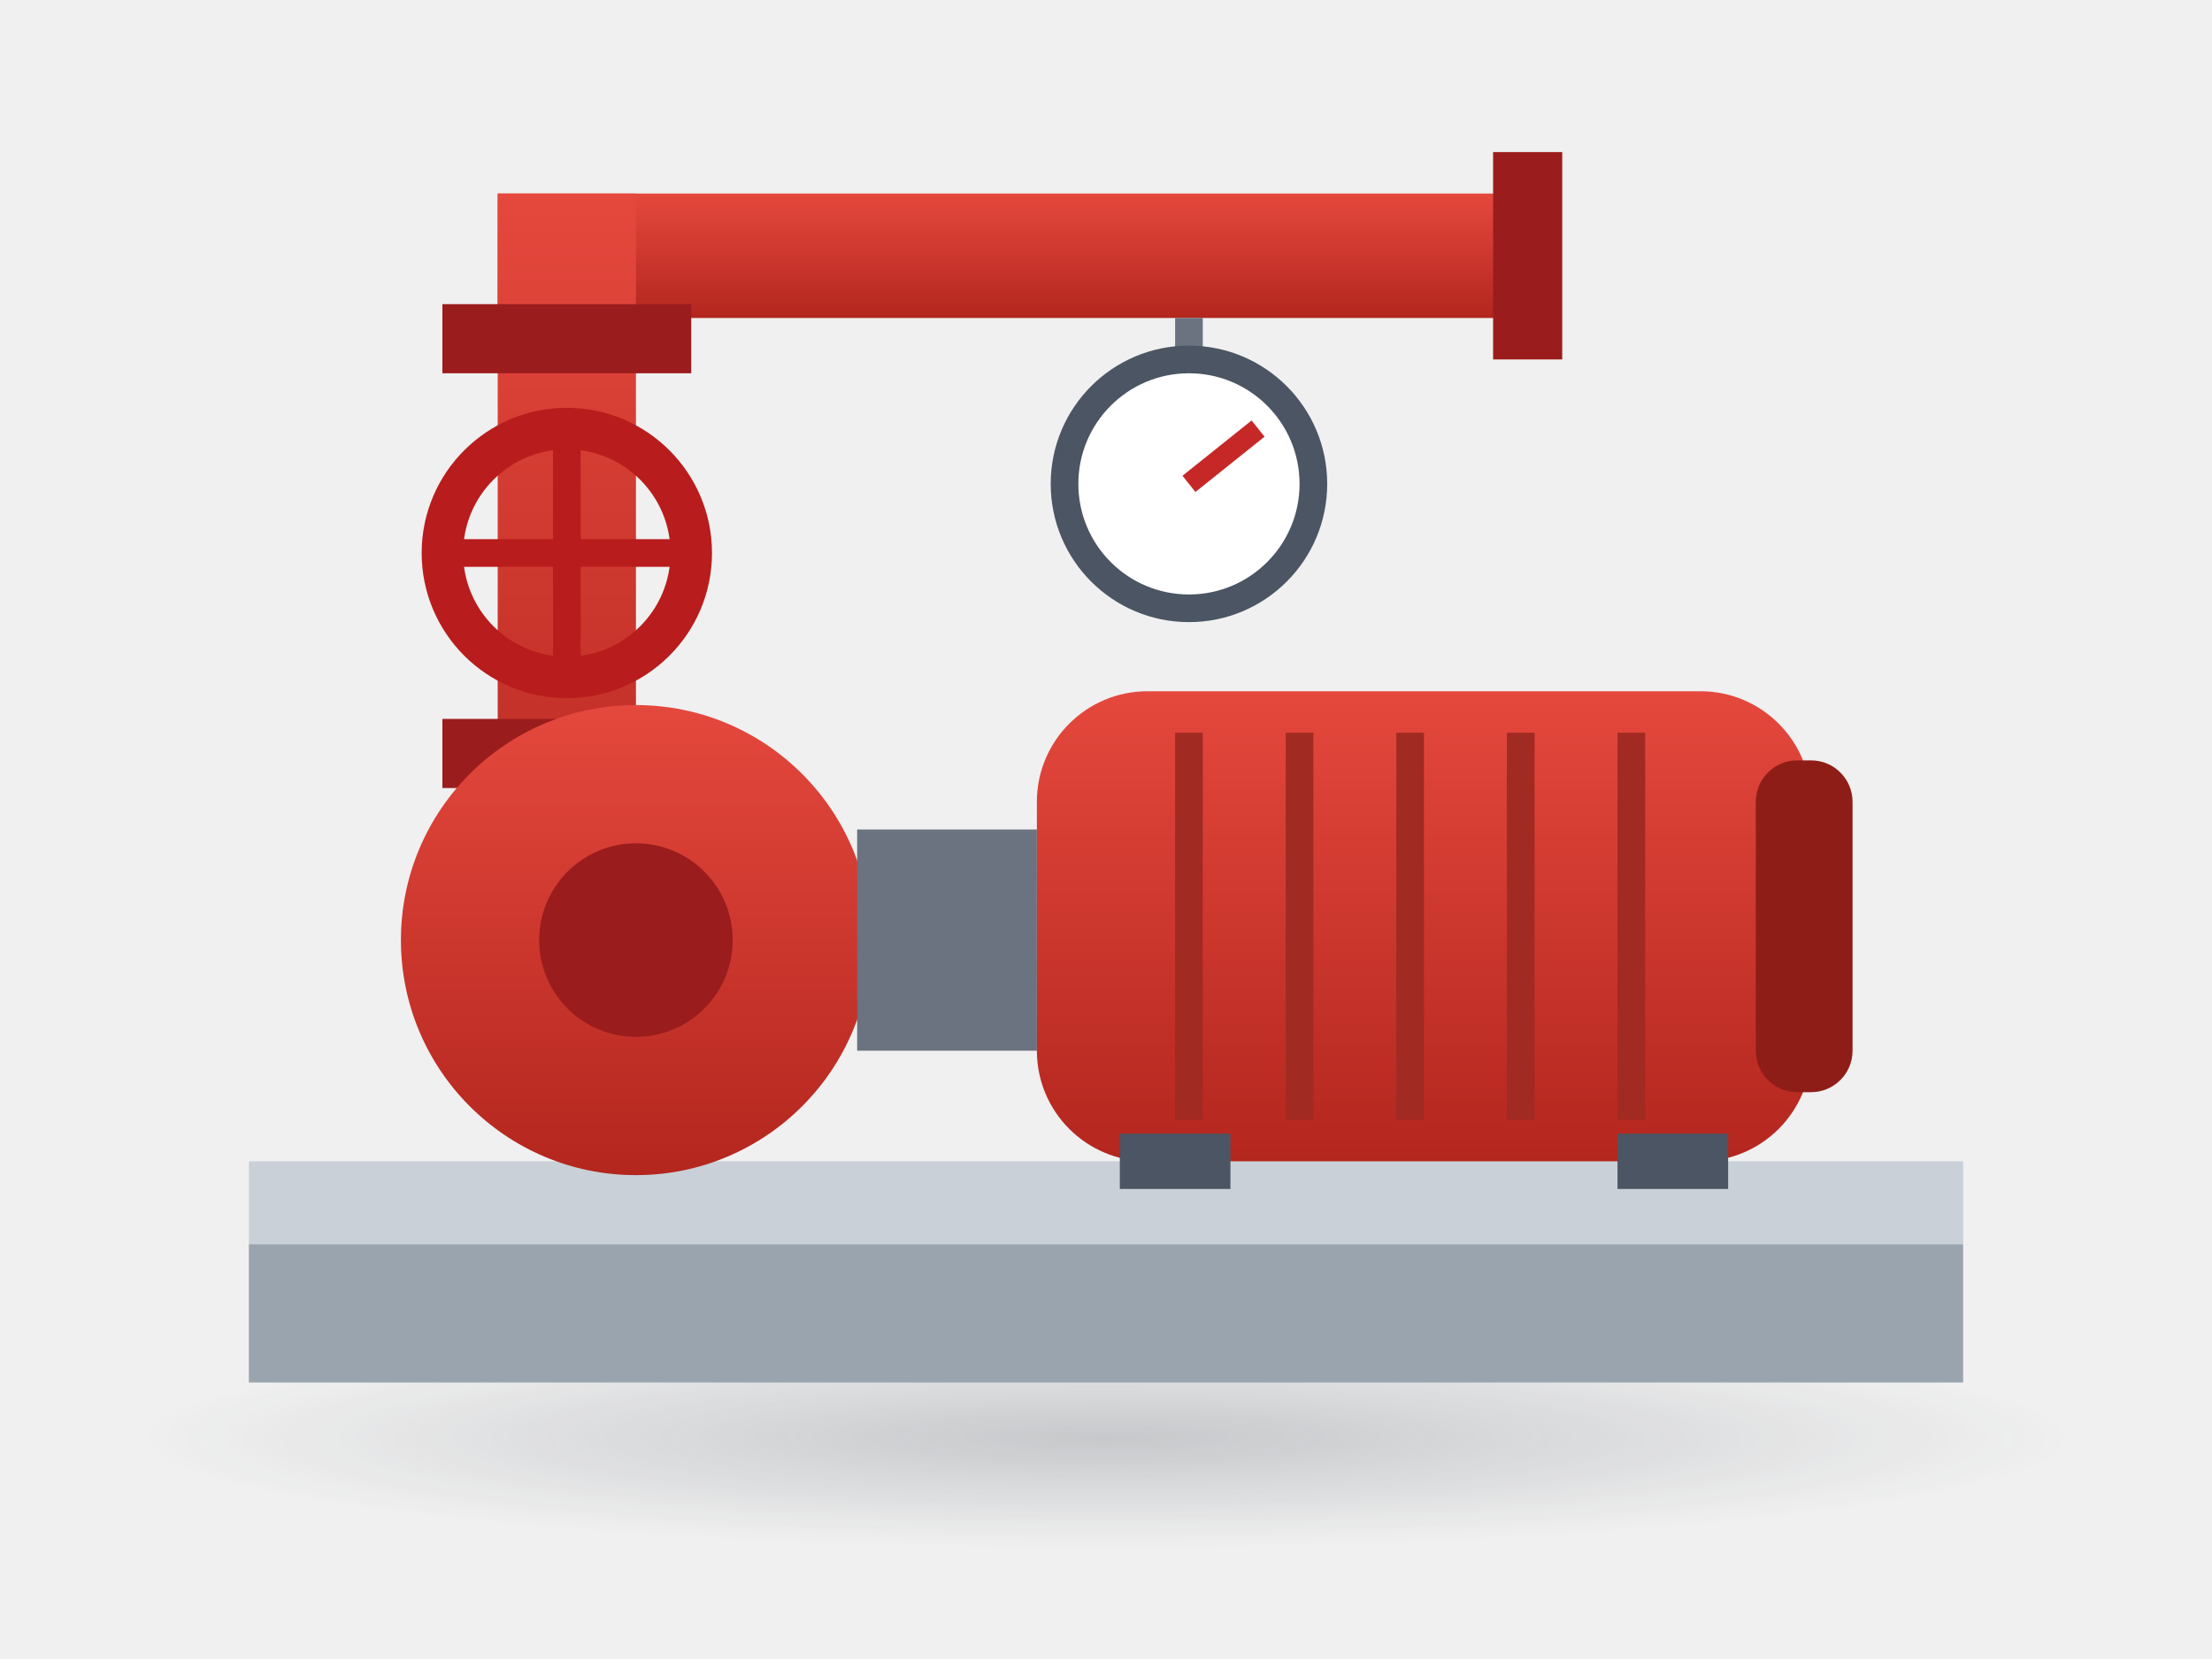
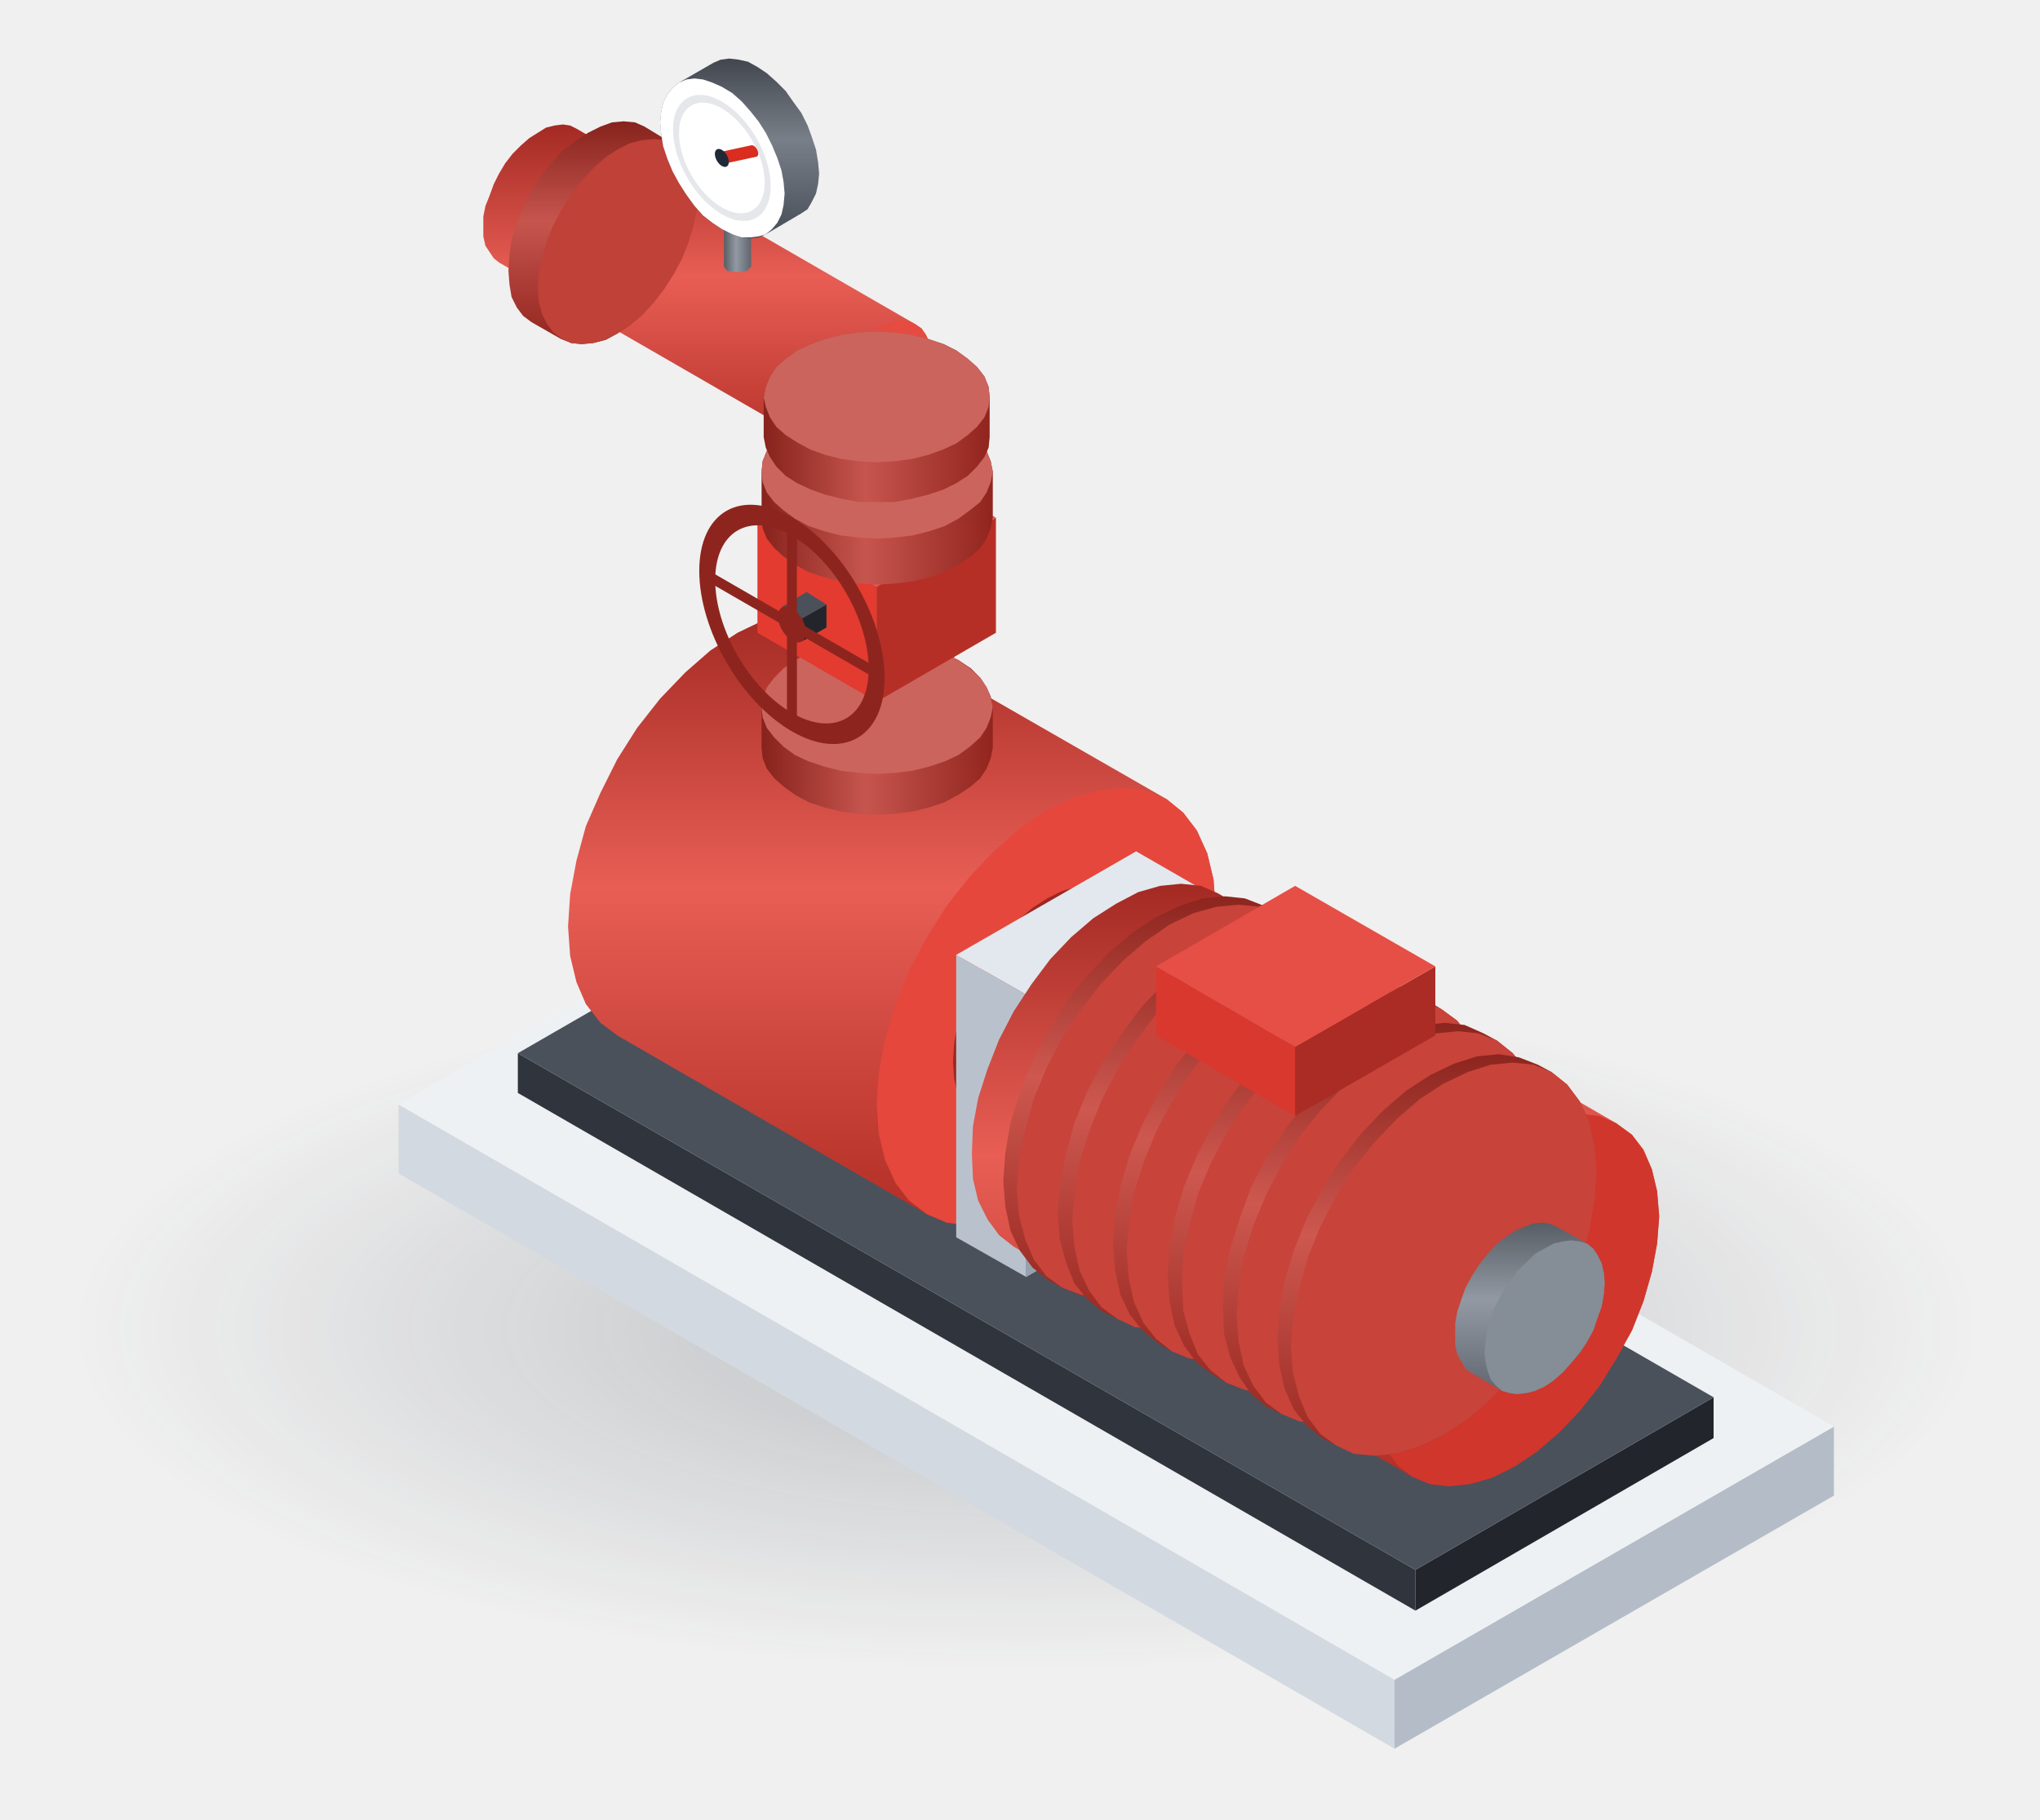
- <svg xmlns="http://www.w3.org/2000/svg" viewBox="0 0 160 120" role="presentation" aria-hidden="true">
+ <svg xmlns="http://www.w3.org/2000/svg" viewBox="-80 -88 195 174" role="presentation" aria-hidden="true">
  <defs>
-     <radialGradient id="golge" cx=".5" cy=".5" r=".5">
-       <stop offset="0" stop-color="#1f2937" stop-opacity=".2" />
+     <radialGradient id="gol0" cx=".5" cy=".5" r=".5">
+       <stop offset="0" stop-color="#1f2937" stop-opacity="0.24" />
      <stop offset="1" stop-color="#1f2937" stop-opacity="0" />
    </radialGradient>
-     <linearGradient id="kirmizi" x1="0" y1="0" x2="0" y2="1">
-       <stop offset="0" stop-color="#e5483d" />
-       <stop offset="1" stop-color="#b3261e" />
+     <linearGradient id="g0" x1="0" y1="0" x2="1" y2="0">
+       <stop offset="0" stop-color="#a32a23" />
+       <stop offset=".45" stop-color="#e85e55" />
+       <stop offset="1" stop-color="#b12e25" />
+     </linearGradient>
+     <linearGradient id="g1" x1="0" y1="0" x2="0" y2="1">
+       <stop offset="0" stop-color="#a32a23" />
+       <stop offset=".45" stop-color="#e85e55" />
+       <stop offset="1" stop-color="#b12e25" />
+     </linearGradient>
+     <linearGradient id="g2" x1="0" y1="0" x2="0" y2="1">
+       <stop offset="0" stop-color="#86231c" />
+       <stop offset=".45" stop-color="#c6554e" />
+       <stop offset="1" stop-color="#91251e" />
+     </linearGradient>
+     <linearGradient id="g3" x1="0" y1="0" x2="1" y2="0">
+       <stop offset="0" stop-color="#86231c" />
+       <stop offset=".45" stop-color="#c6554e" />
+       <stop offset="1" stop-color="#91251e" />
+     </linearGradient>
+     <linearGradient id="g4" x1="0" y1="0" x2="0" y2="1">
+       <stop offset="0" stop-color="#8c251e" />
+       <stop offset=".45" stop-color="#ce5850" />
+       <stop offset="1" stop-color="#982820" />
+     </linearGradient>
+     <linearGradient id="g5" x1="0" y1="0" x2="0" y2="1">
+       <stop offset="0" stop-color="#585e66" />
+       <stop offset=".45" stop-color="#9299a2" />
+       <stop offset="1" stop-color="#5f666f" />
+     </linearGradient>
+     <linearGradient id="g6" x1="0" y1="0" x2="1" y2="0">
+       <stop offset="0" stop-color="#585e66" />
+       <stop offset=".45" stop-color="#9299a2" />
+       <stop offset="1" stop-color="#5f666f" />
+     </linearGradient>
+     <linearGradient id="g7" x1="0" y1="0" x2="0" y2="1">
+       <stop offset="0" stop-color="#42474f" />
+       <stop offset=".45" stop-color="#797f88" />
+       <stop offset="1" stop-color="#474d56" />
    </linearGradient>
  </defs>
-   <ellipse cx="80" cy="104" rx="70" ry="8" fill="url(#golge)" />
-   <rect x="18" y="84" width="124" height="6" fill="#c9d0d7" />
-   <rect x="18" y="90" width="124" height="10" fill="#9aa4af" />
-   <rect x="36" y="14" width="76" height="9" fill="url(#kirmizi)" />
-   <rect x="108" y="11" width="5" height="15" fill="#9b1c1c" />
-   <rect x="36" y="14" width="10" height="58" fill="url(#kirmizi)" />
-   <rect x="32" y="22" width="18" height="5" fill="#9b1c1c" />
-   <rect x="32" y="52" width="18" height="5" fill="#9b1c1c" />
-   <circle cx="41" cy="40" r="9" fill="none" stroke="#b91c1c" stroke-width="3" />
-   <line x1="32" y1="40" x2="50" y2="40" stroke="#b91c1c" stroke-width="2" />
-   <line x1="41" y1="31" x2="41" y2="49" stroke="#b91c1c" stroke-width="2" />
-   <rect x="85" y="23" width="2" height="4" fill="#6b7280" />
-   <circle cx="86" cy="35" r="9" fill="#ffffff" stroke="#4b5563" stroke-width="2" />
-   <line x1="86" y1="35" x2="91" y2="31" stroke="#c62828" stroke-width="1.5" />
-   <circle cx="46" cy="68" r="17" fill="url(#kirmizi)" />
-   <circle cx="46" cy="68" r="7" fill="#9b1c1c" />
-   <rect x="62" y="60" width="13" height="16" fill="#6b7280" />
-   <rect x="75" y="50" width="56" height="34" rx="8" fill="url(#kirmizi)" />
-   <g stroke="#a12a22" stroke-width="2">
-     <line x1="86" y1="53" x2="86" y2="81" />
-     <line x1="94" y1="53" x2="94" y2="81" />
-     <line x1="102" y1="53" x2="102" y2="81" />
-     <line x1="110" y1="53" x2="110" y2="81" />
-     <line x1="118" y1="53" x2="118" y2="81" />
+   <ellipse cx="18.1" cy="39.0" rx="91.6" ry="32.7" fill="url(#gol0)" />
+   <polygon points="-41.9,24.2 53.3,79.2 53.3,72.6 -41.9,17.6" fill="#d3d9e0" />
+   <polygon points="95.3,55.0 53.3,79.2 53.3,72.6 95.3,48.4" fill="#b4bdc7" />
+   <polygon points="0.0,-6.6 95.3,48.4 53.3,72.6 -41.9,17.6" fill="#eef1f4" />
+   <polygon points="-30.5,16.5 55.3,66.0 55.3,62.1 -30.5,12.7" fill="#30353d" />
+   <polygon points="83.8,49.5 55.3,66.0 55.3,62.1 83.8,45.6" fill="#22262c" />
+   <polygon points="-1.9,-3.8 83.8,45.6 55.3,62.1 -30.5,12.7" fill="#4a515b" />
+   <polygon points="-3.6,-50.6 -3.5,-51.3 -3.2,-51.9 -2.8,-52.5 -2.2,-53.1 -1.4,-53.6 -0.5,-54.1 0.5,-54.4 1.5,-54.7 2.6,-54.8 3.8,-54.9 5.0,-54.8 6.1,-54.7 7.2,-54.4 8.2,-54.1 9.1,-53.6 9.8,-53.1 10.4,-52.5 10.9,-51.9 11.1,-51.3 11.2,-50.6 11.2,-13.2 11.1,-12.5 10.9,-11.9 10.4,-11.3 9.8,-10.7 9.1,-10.2 8.2,-9.7 7.2,-9.4 6.1,-9.1 5.0,-9.0 3.8,-8.9 2.6,-9.0 1.5,-9.1 0.5,-9.4 -0.5,-9.7 -1.4,-10.2 -2.2,-10.7 -2.8,-11.3 -3.2,-11.9 -3.5,-12.5 -3.6,-13.2" fill="url(#g0)" />
+   <polygon points="9.0,-47.6 8.2,-47.1 7.2,-46.8 6.1,-46.5 5.0,-46.4 3.8,-46.3 2.7,-46.4 1.5,-46.5 0.4,-46.8 -0.5,-47.1 -1.4,-47.6 -2.2,-48.1 -2.8,-48.7 -3.2,-49.3 -3.5,-49.9 -3.6,-50.6 -3.5,-51.3 -3.2,-51.9 -2.8,-52.5 -2.2,-53.1 -1.4,-53.6 -0.5,-54.1 0.4,-54.4 1.5,-54.7 2.7,-54.8 3.8,-54.9 5.0,-54.8 6.1,-54.7 7.2,-54.4 8.2,-54.1 9.0,-53.6 9.8,-53.1 10.4,-52.5 10.9,-51.9 11.1,-51.3 11.2,-50.6 11.1,-49.9 10.9,-49.3 10.4,-48.7 9.8,-48.1" fill="#ea6c64" />
+   <polygon points="-33.8,-66.3 -33.8,-67.3 -33.6,-68.3 -33.2,-69.3 -32.8,-70.4 -32.3,-71.4 -31.7,-72.4 -31.0,-73.3 -30.2,-74.1 -29.4,-74.8 -28.6,-75.3 -27.8,-75.8 -27.0,-76.0 -26.2,-76.1 -25.5,-76.0 -24.9,-75.7 7.5,-57.0 8.1,-56.6 8.5,-56.0 8.8,-55.4 9.0,-54.5 9.1,-53.6 9.0,-52.6 8.8,-51.6 8.5,-50.5 8.1,-49.5 7.5,-48.5 6.9,-47.5 6.2,-46.6 5.4,-45.8 4.6,-45.1 3.8,-44.5 3.0,-44.1 2.2,-43.9 1.4,-43.8 0.7,-43.9 0.1,-44.2 -32.3,-62.9 -32.8,-63.3 -33.2,-63.9 -33.6,-64.5 -33.8,-65.4" fill="url(#g1)" />
+   <polygon points="-1.4,-47.6 -1.4,-48.6 -1.2,-49.6 -0.9,-50.7 -0.4,-51.7 0.1,-52.7 0.7,-53.7 1.4,-54.6 2.2,-55.4 3.0,-56.1 3.8,-56.6 4.6,-57.0 5.4,-57.3 6.2,-57.4 6.9,-57.3 7.5,-57.0 8.0,-56.6 8.5,-56.0 8.8,-55.3 9.0,-54.5 9.0,-53.6 9.0,-52.6 8.8,-51.6 8.5,-50.5 8.0,-49.5 7.5,-48.5 6.9,-47.5 6.2,-46.6 5.4,-45.8 4.6,-45.1 3.8,-44.5 3.0,-44.2 2.2,-43.9 1.4,-43.8 0.7,-43.9 0.1,-44.2 -0.4,-44.6 -0.9,-45.2 -1.2,-45.9 -1.4,-46.7" fill="#e54b41" />
+   <polygon points="-31.4,-62.1 -31.3,-63.6 -31.1,-65.1 -30.6,-66.6 -30.0,-68.2 -29.2,-69.7 -28.3,-71.1 -27.3,-72.4 -26.2,-73.6 -25.0,-74.5 -23.8,-75.3 -22.6,-75.9 -21.5,-76.3 -20.4,-76.4 -19.3,-76.3 -18.4,-75.9 -15.6,-74.2 -14.8,-73.6 -14.2,-72.8 -13.7,-71.8 -13.4,-70.6 -13.3,-69.3 -13.4,-67.9 -13.7,-66.4 -14.2,-64.8 -14.8,-63.3 -15.6,-61.8 -16.5,-60.4 -17.5,-59.1 -18.6,-57.9 -19.8,-56.9 -21.0,-56.1 -22.1,-55.5 -23.3,-55.2 -24.4,-55.1 -25.4,-55.2 -26.4,-55.6 -29.2,-57.2 -30.0,-57.8 -30.6,-58.6 -31.1,-59.6 -31.3,-60.8" fill="url(#g2)" />
+   <polygon points="-28.6,-60.5 -28.5,-61.9 -28.2,-63.4 -27.7,-65.0 -27.1,-66.5 -26.3,-68.0 -25.4,-69.4 -24.4,-70.7 -23.3,-71.9 -22.2,-72.9 -21.0,-73.7 -19.8,-74.3 -18.6,-74.6 -17.5,-74.7 -16.5,-74.6 -15.6,-74.2 -14.8,-73.6 -14.2,-72.8 -13.7,-71.8 -13.4,-70.6 -13.3,-69.3 -13.4,-67.9 -13.7,-66.4 -14.2,-64.8 -14.8,-63.3 -15.6,-61.8 -16.5,-60.4 -17.5,-59.1 -18.6,-57.9 -19.8,-56.9 -21.0,-56.1 -22.2,-55.5 -23.3,-55.2 -24.4,-55.1 -25.4,-55.2 -26.3,-55.6 -27.1,-56.2 -27.7,-57.0 -28.2,-58.0 -28.5,-59.2" fill="#c04138" />
+   <polygon points="-25.7,0.6 -25.5,-2.5 -24.9,-5.7 -24.0,-9.0 -22.6,-12.2 -21.0,-15.4 -19.1,-18.4 -16.9,-21.2 -14.5,-23.7 -12.1,-25.8 -9.5,-27.5 -7.0,-28.7 -4.5,-29.5 -2.2,-29.7 -0.0,-29.4 1.9,-28.6 31.5,-11.6 33.1,-10.3 34.4,-8.6 35.4,-6.4 36.0,-3.9 36.2,-1.1 36.0,1.9 35.4,5.1 34.4,8.4 33.1,11.7 31.5,14.9 29.5,17.9 27.4,20.7 25.0,23.1 22.5,25.3 20.0,26.9 17.5,28.2 15.0,28.9 12.7,29.2 10.5,28.9 8.6,28.1 -21.0,11.0 -22.6,9.8 -24.0,8.0 -24.9,5.9 -25.5,3.4" fill="url(#g1)" />
+   <polygon points="3.8,17.6 4.0,14.6 4.6,11.4 5.6,8.1 6.9,4.8 8.6,1.6 10.5,-1.4 12.7,-4.2 15.0,-6.6 17.5,-8.8 20.0,-10.5 22.5,-11.7 25.0,-12.4 27.4,-12.7 29.5,-12.4 31.5,-11.6 33.1,-10.3 34.4,-8.6 35.4,-6.4 36.0,-3.9 36.2,-1.1 36.0,1.9 35.4,5.1 34.4,8.4 33.1,11.7 31.5,14.9 29.5,17.9 27.4,20.7 25.0,23.1 22.5,25.3 20.0,26.9 17.5,28.2 15.0,28.9 12.7,29.2 10.5,28.9 8.6,28.1 6.9,26.8 5.6,25.1 4.6,22.9 4.0,20.4" fill="#e5473c" />
+   <polygon points="11.1,13.5 11.2,11.8 11.5,10.0 12.0,8.2 12.8,6.4 13.7,4.6 14.8,2.9 16.0,1.4 17.3,-0.0 18.7,-1.2 20.1,-2.1 21.5,-2.8 22.9,-3.2 24.2,-3.4 25.4,-3.2 26.5,-2.8 27.4,-2.1 28.2,-1.1 28.7,0.1 29.0,1.5 29.2,3.1 29.0,4.8 28.7,6.6 28.2,8.4 27.4,10.2 26.5,12.0 25.4,13.7 24.2,15.2 22.9,16.6 21.5,17.8 20.1,18.8 18.7,19.4 17.3,19.9 16.0,20.0 14.8,19.8 13.7,19.4 12.8,18.7 12.0,17.7 11.5,16.5 11.2,15.1" fill="#9a2821" />
+   <polygon points="-7.2,-20.4 -7.1,-21.4 -6.7,-22.3 -6.0,-23.2 -5.1,-24.1 -4.0,-24.9 -2.7,-25.5 -1.2,-26.0 0.4,-26.4 2.1,-26.6 3.8,-26.7 5.5,-26.6 7.2,-26.4 8.8,-26.0 10.3,-25.5 11.6,-24.9 12.8,-24.1 13.7,-23.2 14.3,-22.3 14.7,-21.4 14.9,-20.4 14.9,-16.5 14.7,-15.5 14.3,-14.5 13.7,-13.6 12.8,-12.8 11.6,-12.0 10.3,-11.3 8.8,-10.8 7.2,-10.4 5.5,-10.2 3.8,-10.1 2.1,-10.2 0.4,-10.4 -1.2,-10.8 -2.7,-11.3 -4.0,-12.0 -5.1,-12.8 -6.0,-13.6 -6.7,-14.5 -7.1,-15.5 -7.2,-16.5" fill="url(#g3)" />
+   <polygon points="11.6,-15.8 10.3,-15.2 8.8,-14.7 7.2,-14.3 5.5,-14.1 3.8,-14.0 2.1,-14.1 0.4,-14.3 -1.2,-14.7 -2.7,-15.2 -4.0,-15.8 -5.1,-16.6 -6.0,-17.5 -6.7,-18.4 -7.1,-19.4 -7.2,-20.3 -7.1,-21.3 -6.7,-22.3 -6.0,-23.2 -5.1,-24.1 -4.0,-24.9 -2.7,-25.5 -1.2,-26.0 0.4,-26.4 2.1,-26.6 3.8,-26.7 5.5,-26.6 7.2,-26.4 8.8,-26.0 10.3,-25.5 11.6,-24.9 12.7,-24.1 13.7,-23.2 14.3,-22.3 14.7,-21.3 14.9,-20.4 14.7,-19.4 14.3,-18.4 13.7,-17.5 12.7,-16.6" fill="#cb645d" />
+   <polygon points="-7.6,-27.5 3.8,-20.9 3.8,-31.9 -7.6,-38.5" fill="#e33b30" />
+   <polygon points="15.2,-27.5 3.8,-20.9 3.8,-31.9 15.2,-38.5" fill="#b62f26" />
+   <polygon points="3.8,-45.1 15.2,-38.5 3.8,-31.9 -7.6,-38.5" fill="#e7584f" />
+   <polygon points="-7.2,-42.9 -7.1,-43.9 -6.7,-44.9 -6.0,-45.8 -5.1,-46.6 -4.0,-47.4 -2.7,-48.1 -1.2,-48.6 0.4,-49.0 2.1,-49.2 3.8,-49.3 5.5,-49.2 7.2,-49.0 8.8,-48.6 10.3,-48.1 11.6,-47.4 12.8,-46.6 13.7,-45.8 14.3,-44.9 14.7,-43.9 14.9,-42.9 14.9,-38.5 14.7,-37.5 14.3,-36.5 13.7,-35.6 12.8,-34.8 11.6,-34.0 10.3,-33.3 8.8,-32.8 7.2,-32.4 5.5,-32.2 3.8,-32.1 2.1,-32.2 0.4,-32.4 -1.2,-32.8 -2.7,-33.3 -4.0,-34.0 -5.1,-34.8 -6.0,-35.6 -6.7,-36.5 -7.1,-37.5 -7.2,-38.5" fill="url(#g3)" />
+   <polygon points="11.6,-38.4 10.3,-37.7 8.8,-37.2 7.2,-36.8 5.5,-36.6 3.8,-36.5 2.1,-36.6 0.4,-36.8 -1.2,-37.2 -2.7,-37.7 -4.0,-38.4 -5.1,-39.2 -6.0,-40.0 -6.7,-40.9 -7.1,-41.9 -7.2,-42.9 -7.1,-43.9 -6.7,-44.9 -6.0,-45.8 -5.1,-46.6 -4.0,-47.4 -2.7,-48.1 -1.2,-48.6 0.4,-49.0 2.1,-49.2 3.8,-49.3 5.5,-49.2 7.2,-49.0 8.8,-48.6 10.3,-48.1 11.6,-47.4 12.7,-46.6 13.7,-45.8 14.3,-44.9 14.7,-43.9 14.9,-42.9 14.7,-41.9 14.3,-40.9 13.7,-40.0 12.7,-39.2" fill="#cb645d" />
+   <polygon points="-7.0,-50.0 -6.8,-51.0 -6.4,-52.0 -5.8,-52.9 -4.9,-53.7 -3.8,-54.5 -2.5,-55.1 -1.1,-55.6 0.5,-56.0 2.1,-56.2 3.8,-56.3 5.5,-56.2 7.1,-56.0 8.7,-55.6 10.2,-55.1 11.4,-54.5 12.5,-53.7 13.4,-52.9 14.1,-52.0 14.5,-51.0 14.6,-50.0 14.6,-46.2 14.5,-45.2 14.1,-44.3 13.4,-43.4 12.5,-42.5 11.4,-41.8 10.2,-41.2 8.7,-40.7 7.1,-40.3 5.5,-40.0 3.8,-40.0 2.1,-40.0 0.5,-40.3 -1.1,-40.7 -2.5,-41.2 -3.8,-41.8 -4.9,-42.5 -5.8,-43.4 -6.4,-44.3 -6.8,-45.2 -7.0,-46.2" fill="url(#g3)" />
+   <polygon points="11.4,-45.6 10.1,-45.0 8.7,-44.5 7.1,-44.1 5.5,-43.9 3.8,-43.8 2.1,-43.9 0.5,-44.1 -1.1,-44.5 -2.5,-45.0 -3.8,-45.7 -4.9,-46.4 -5.8,-47.2 -6.4,-48.1 -6.8,-49.1 -7.0,-50.0 -6.8,-51.0 -6.4,-52.0 -5.8,-52.9 -4.9,-53.7 -3.8,-54.5 -2.5,-55.1 -1.1,-55.6 0.5,-56.0 2.1,-56.2 3.8,-56.3 5.5,-56.2 7.1,-56.0 8.7,-55.6 10.1,-55.1 11.4,-54.5 12.5,-53.7 13.4,-52.9 14.1,-52.0 14.5,-51.0 14.6,-50.1 14.5,-49.1 14.1,-48.1 13.4,-47.2 12.5,-46.4" fill="#cb645d" />
+   <polygon points="-5.2,-27.8 -3.3,-26.7 -3.3,-28.9 -5.2,-30.0" fill="#30353d" />
+   <polygon points="-1.0,-28.0 -3.3,-26.7 -3.3,-28.9 -1.0,-30.2" fill="#22262c" />
+   <polygon points="-2.9,-31.4 -1.0,-30.2 -3.3,-28.9 -5.2,-30.0" fill="#4a515b" />
+   <g transform="matrix(9.5263 5.5 0 11 -4.3 -28.3)">
+     <circle r=".85" fill="none" stroke="#8d251e" stroke-width=".16" />
+     <path d="M0 -.85V.85M-.85 0H.85" stroke="#8d251e" stroke-width=".1" />
+     <circle r=".14" fill="#8d251e" />
  </g>
-   <rect x="127" y="55" width="7" height="24" rx="3" fill="#8f1d17" />
-   <rect x="81" y="82" width="8" height="4" fill="#4b5563" />
-   <rect x="117" y="82" width="8" height="4" fill="#4b5563" />
+   <polygon points="11.4,30.3 18.1,34.1 18.1,7.1 11.4,3.3" fill="#b9c2cc" />
+   <polygon points="35.2,24.2 18.1,34.1 18.1,7.1 35.2,-2.8" fill="#97a2ae" />
+   <polygon points="28.6,-6.6 35.2,-2.8 18.1,7.1 11.4,3.3" fill="#e3e8ee" />
+   <polygon points="12.9,22.3 13.0,19.7 13.5,17.0 14.4,14.2 15.5,11.4 16.9,8.7 18.6,6.1 20.4,3.7 22.4,1.6 24.5,-0.2 26.7,-1.6 28.8,-2.7 30.9,-3.3 32.9,-3.5 34.8,-3.3 36.4,-2.6 74.5,19.4 76.0,20.5 77.1,21.9 77.9,23.8 78.4,25.9 78.6,28.3 78.4,30.9 77.9,33.6 77.1,36.4 76.0,39.2 74.5,41.9 72.9,44.5 71.0,46.9 69.0,49.0 66.9,50.8 64.8,52.2 62.6,53.3 60.5,53.9 58.5,54.1 56.7,53.9 55.0,53.2 16.9,31.2 15.5,30.1 14.4,28.6 13.5,26.8 13.0,24.7" fill="url(#g1)" />
+   <polygon points="51.0,44.3 51.1,41.7 51.6,39.0 52.5,36.2 53.6,33.4 55.0,30.7 56.7,28.1 58.5,25.7 60.5,23.6 62.6,21.8 64.8,20.3 66.9,19.3 69.0,18.7 71.0,18.5 72.9,18.7 74.5,19.4 76.0,20.5 77.1,22.0 77.9,23.8 78.4,25.9 78.6,28.3 78.4,30.9 77.9,33.6 77.1,36.4 76.0,39.2 74.5,41.9 72.9,44.5 71.0,46.9 69.0,49.0 66.9,50.8 64.8,52.2 62.6,53.3 60.5,53.9 58.5,54.1 56.7,53.9 55.0,53.2 53.6,52.1 52.5,50.6 51.6,48.8 51.1,46.7" fill="#d1362c" />
+   <polygon points="15.9,24.9 16.1,22.2 16.6,19.3 17.5,16.4 18.7,13.4 20.2,10.6 21.9,7.8 23.9,5.3 26.0,3.1 28.2,1.2 30.5,-0.3 32.8,-1.4 35.0,-2.1 37.1,-2.3 39.0,-2.1 40.8,-1.4 42.1,-0.6 43.6,0.6 44.8,2.1 45.7,4.1 46.2,6.3 46.4,8.9 46.2,11.6 45.7,14.5 44.8,17.4 43.6,20.4 42.1,23.2 40.4,25.9 38.4,28.4 36.3,30.7 34.1,32.6 31.8,34.1 29.5,35.2 27.3,35.9 25.2,36.1 23.2,35.8 21.5,35.1 20.2,34.4 18.7,33.2 17.5,31.6 16.6,29.7 16.1,27.4" fill="url(#g4)" />
+   <polygon points="17.2,25.7 17.4,22.9 18.0,20.1 18.8,17.1 20.0,14.2 21.5,11.3 23.3,8.6 25.2,6.1 27.3,3.9 29.5,2.0 31.8,0.4 34.1,-0.7 36.3,-1.3 38.4,-1.5 40.4,-1.3 42.1,-0.6 43.6,0.6 44.8,2.1 45.7,4.1 46.2,6.3 46.4,8.9 46.2,11.6 45.7,14.5 44.8,17.4 43.6,20.4 42.1,23.2 40.4,25.9 38.4,28.4 36.3,30.7 34.1,32.6 31.8,34.1 29.5,35.2 27.3,35.9 25.2,36.1 23.3,35.8 21.5,35.1 20.0,34.0 18.8,32.4 18.0,30.5 17.4,28.2" fill="#c8433a" />
+   <polygon points="21.1,27.9 21.3,25.2 21.9,22.3 22.7,19.4 23.9,16.4 25.4,13.6 27.2,10.9 29.1,8.3 31.2,6.1 33.4,4.2 35.7,2.7 38.0,1.6 40.2,0.9 42.3,0.7 44.3,1.0 46.0,1.7 47.4,2.4 48.9,3.6 50.0,5.2 50.9,7.1 51.5,9.3 51.6,11.9 51.5,14.6 50.9,17.5 50.0,20.4 48.9,23.4 47.4,26.2 45.6,29.0 43.7,31.5 41.6,33.7 39.3,35.6 37.1,37.1 34.8,38.2 32.5,38.9 30.4,39.1 28.5,38.9 26.8,38.1 25.4,37.4 23.9,36.2 22.7,34.7 21.9,32.7 21.3,30.5" fill="url(#g4)" />
+   <polygon points="22.5,28.7 22.7,26.0 23.2,23.1 24.1,20.2 25.3,17.2 26.8,14.3 28.5,11.6 30.4,9.1 32.6,6.9 34.8,5.0 37.1,3.5 39.3,2.4 41.6,1.7 43.7,1.5 45.6,1.7 47.4,2.4 48.8,3.6 50.0,5.2 50.9,7.1 51.5,9.4 51.6,11.9 51.5,14.6 50.9,17.5 50.0,20.4 48.8,23.4 47.4,26.2 45.6,29.0 43.7,31.5 41.6,33.7 39.3,35.6 37.1,37.1 34.8,38.2 32.6,38.9 30.4,39.1 28.5,38.9 26.8,38.1 25.3,37.0 24.1,35.4 23.2,33.5 22.7,31.2" fill="#c8433a" />
+   <polygon points="26.4,31.0 26.6,28.2 27.1,25.4 28.0,22.4 29.2,19.5 30.7,16.6 32.4,13.9 34.4,11.4 36.5,9.1 38.7,7.2 41.0,5.7 43.2,4.6 45.5,3.9 47.6,3.7 49.5,4.0 51.3,4.7 52.6,5.5 54.1,6.6 55.3,8.2 56.2,10.1 56.7,12.4 56.9,14.9 56.7,17.6 56.2,20.5 55.3,23.5 54.1,26.4 52.6,29.3 50.9,32.0 48.9,34.5 46.8,36.7 44.6,38.6 42.3,40.1 40.0,41.3 37.8,41.9 35.7,42.1 33.7,41.9 32.0,41.2 30.7,40.4 29.2,39.2 28.0,37.7 27.1,35.8 26.6,33.5" fill="url(#g4)" />
+   <polygon points="27.7,31.7 27.9,29.0 28.4,26.1 29.3,23.2 30.5,20.2 32.0,17.4 33.7,14.7 35.7,12.1 37.8,9.9 40.0,8.0 42.3,6.5 44.6,5.4 46.8,4.7 48.9,4.5 50.9,4.8 52.6,5.5 54.1,6.6 55.3,8.2 56.2,10.1 56.7,12.4 56.9,14.9 56.7,17.6 56.2,20.5 55.3,23.5 54.1,26.4 52.6,29.3 50.9,32.0 48.9,34.5 46.8,36.7 44.6,38.6 42.3,40.1 40.0,41.3 37.8,41.9 35.7,42.1 33.7,41.9 32.0,41.2 30.5,40.0 29.3,38.5 28.4,36.5 27.9,34.3" fill="#c8433a" />
+   <polygon points="31.6,34.0 31.8,31.2 32.3,28.4 33.2,25.4 34.4,22.5 35.9,19.6 37.6,16.9 39.6,14.4 41.7,12.2 43.9,10.3 46.2,8.7 48.5,7.6 50.7,7.0 52.8,6.8 54.8,7.0 56.5,7.7 57.8,8.5 59.3,9.6 60.5,11.2 61.4,13.1 61.9,15.4 62.1,17.9 61.9,20.7 61.4,23.5 60.5,26.5 59.3,29.4 57.8,32.3 56.1,35.0 54.1,37.5 52.0,39.8 49.8,41.6 47.5,43.2 45.3,44.3 43.0,45.0 40.9,45.2 39.0,44.9 37.2,44.2 35.9,43.4 34.4,42.3 33.2,40.7 32.3,38.8 31.8,36.5" fill="url(#g4)" />
+   <polygon points="33.0,34.8 33.1,32.0 33.7,29.1 34.5,26.2 35.7,23.3 37.2,20.4 39.0,17.7 40.9,15.2 43.0,12.9 45.3,11.0 47.5,9.5 49.8,8.4 52.0,7.7 54.2,7.5 56.1,7.8 57.8,8.5 59.3,9.6 60.5,11.2 61.4,13.1 61.9,15.4 62.1,17.9 61.9,20.7 61.4,23.5 60.5,26.5 59.3,29.4 57.8,32.3 56.1,35.0 54.2,37.5 52.0,39.8 49.8,41.7 47.5,43.2 45.3,44.3 43.0,45.0 40.9,45.2 39.0,44.9 37.2,44.2 35.7,43.0 34.5,41.5 33.7,39.5 33.1,37.3" fill="#c8433a" />
+   <polygon points="36.9,37.0 37.0,34.3 37.6,31.4 38.5,28.5 39.6,25.5 41.1,22.6 42.9,19.9 44.8,17.4 46.9,15.2 49.2,13.3 51.4,11.8 53.7,10.7 56.0,10.0 58.1,9.8 60.0,10.0 61.8,10.8 63.1,11.5 64.6,12.7 65.8,14.2 66.6,16.2 67.2,18.4 67.3,21.0 67.2,23.7 66.6,26.6 65.8,29.5 64.6,32.5 63.1,35.3 61.3,38.0 59.4,40.5 57.3,42.8 55.1,44.7 52.8,46.2 50.5,47.3 48.3,48.0 46.2,48.2 44.2,47.9 42.5,47.2 41.1,46.5 39.6,45.3 38.5,43.7 37.6,41.8 37.0,39.5" fill="url(#g4)" />
+   <polygon points="38.2,37.8 38.4,35.0 38.9,32.2 39.8,29.2 41.0,26.3 42.5,23.4 44.2,20.7 46.2,18.2 48.3,16.0 50.5,14.1 52.8,12.5 55.1,11.4 57.3,10.8 59.4,10.6 61.3,10.8 63.1,11.5 64.6,12.7 65.8,14.2 66.6,16.2 67.2,18.4 67.4,21.0 67.2,23.7 66.6,26.6 65.8,29.5 64.6,32.5 63.1,35.3 61.3,38.0 59.4,40.5 57.3,42.8 55.1,44.7 52.8,46.2 50.5,47.3 48.3,48.0 46.2,48.2 44.2,47.9 42.5,47.2 41.0,46.1 39.8,44.5 38.9,42.6 38.4,40.3" fill="#c8433a" />
+   <polygon points="42.1,40.0 42.3,37.3 42.8,34.4 43.7,31.5 44.9,28.5 46.4,25.7 48.1,23.0 50.1,20.4 52.2,18.2 54.4,16.3 56.7,14.8 59.0,13.7 61.2,13.0 63.3,12.8 65.2,13.1 67.0,13.8 68.3,14.5 69.8,15.7 71.0,17.3 71.9,19.2 72.4,21.4 72.6,24.0 72.4,26.7 71.9,29.6 71.0,32.5 69.8,35.5 68.3,38.4 66.6,41.1 64.6,43.6 62.5,45.8 60.3,47.7 58.0,49.2 55.7,50.3 53.5,51.0 51.4,51.2 49.5,51.0 47.7,50.2 46.4,49.5 44.9,48.3 43.7,46.8 42.8,44.8 42.3,42.6" fill="url(#g4)" />
+   <polygon points="43.4,40.8 43.6,38.1 44.2,35.2 45.0,32.3 46.2,29.3 47.7,26.4 49.4,23.7 51.4,21.2 53.5,19.0 55.7,17.1 58.0,15.6 60.3,14.5 62.5,13.8 64.6,13.6 66.6,13.8 68.3,14.5 69.8,15.7 71.0,17.3 71.9,19.2 72.4,21.5 72.6,24.0 72.4,26.7 71.9,29.6 71.0,32.5 69.8,35.5 68.3,38.3 66.6,41.1 64.6,43.6 62.5,45.8 60.3,47.7 58.0,49.2 55.7,50.3 53.5,51.0 51.4,51.2 49.4,51.0 47.7,50.2 46.2,49.1 45.0,47.5 44.2,45.6 43.6,43.3" fill="#c8433a" />
+   <polygon points="59.1,39.6 59.1,38.5 59.3,37.4 59.7,36.2 60.1,35.1 60.7,34.0 61.4,32.9 62.2,31.9 63.0,31.0 63.9,30.3 64.8,29.7 65.7,29.3 66.5,29.0 67.4,28.9 68.1,29.0 68.8,29.3 71.7,30.9 72.3,31.4 72.7,32.0 73.1,32.8 73.3,33.7 73.3,34.6 73.3,35.7 73.1,36.9 72.7,38.0 72.3,39.2 71.7,40.3 71.0,41.4 70.2,42.3 69.4,43.2 68.5,44.0 67.6,44.5 66.7,45.0 65.9,45.2 65.0,45.3 64.3,45.2 63.6,45.0 60.7,43.3 60.1,42.9 59.7,42.2 59.3,41.5 59.1,40.6" fill="url(#g5)" />
+   <polygon points="61.9,41.3 62.0,40.2 62.2,39.0 62.5,37.9 63.0,36.7 63.6,35.6 64.3,34.6 65.0,33.6 65.9,32.7 66.7,31.9 67.6,31.4 68.5,30.9 69.4,30.7 70.2,30.6 71.0,30.7 71.7,30.9 72.3,31.4 72.7,32.0 73.1,32.8 73.3,33.7 73.4,34.7 73.3,35.7 73.1,36.9 72.7,38.0 72.3,39.2 71.7,40.3 71.0,41.3 70.2,42.3 69.4,43.2 68.5,44.0 67.6,44.6 66.7,45.0 65.9,45.2 65.0,45.3 64.3,45.2 63.6,45.0 63.0,44.5 62.5,43.9 62.2,43.1 62.0,42.2" fill="#858d97" />
+   <polygon points="30.5,11.0 43.8,18.7 43.8,12.1 30.5,4.4" fill="#d8382e" />
+   <polygon points="57.2,11.0 43.8,18.7 43.8,12.1 57.2,4.4" fill="#aa2c24" />
+   <polygon points="43.8,-3.3 57.2,4.4 43.8,12.1 30.5,4.4" fill="#e64f45" />
+   <polygon points="-10.8,-68.4 -10.5,-68.8 -9.9,-69.0 -9.2,-69.0 -8.6,-68.8 -8.2,-68.4 -8.2,-62.5 -8.6,-62.1 -9.2,-62.0 -9.9,-62.0 -10.5,-62.1 -10.8,-62.5" fill="url(#g6)" />
+   <polygon points="-8.6,-67.7 -9.2,-67.4 -9.9,-67.4 -10.5,-67.7 -10.8,-68.0 -10.8,-68.4 -10.5,-68.8 -9.9,-69.0 -9.2,-69.0 -8.6,-68.8 -8.2,-68.4 -8.2,-68.0" fill="#9ba2aa" />
+   <polygon points="-16.9,-76.3 -16.8,-77.3 -16.6,-78.2 -16.2,-79.0 -15.7,-79.6 -15.1,-80.1 -11.8,-82.0 -11.1,-82.3 -10.3,-82.4 -9.4,-82.3 -8.5,-82.1 -7.6,-81.6 -6.7,-81.0 -5.8,-80.2 -4.9,-79.3 -4.2,-78.3 -3.4,-77.2 -2.8,-76.0 -2.4,-74.9 -2.0,-73.7 -1.8,-72.5 -1.7,-71.4 -1.8,-70.4 -2.0,-69.5 -2.4,-68.7 -2.8,-68.0 -3.4,-67.6 -6.8,-65.6 -7.5,-65.3 -8.3,-65.2 -9.1,-65.3 -10.0,-65.6 -11.0,-66.1 -11.9,-66.7 -12.8,-67.4 -13.6,-68.3 -14.4,-69.4 -15.1,-70.5 -15.7,-71.6 -16.2,-72.8 -16.6,-74.0 -16.8,-75.2" fill="url(#g7)" />
+   <polygon points="-5.0,-69.5 -5.1,-70.6 -5.3,-71.7 -5.7,-72.9 -6.2,-74.1 -6.8,-75.3 -7.5,-76.4 -8.3,-77.4 -9.1,-78.3 -10.0,-79.1 -11.0,-79.7 -11.9,-80.1 -12.8,-80.4 -13.6,-80.5 -14.4,-80.4 -15.1,-80.1 -15.7,-79.6 -16.2,-79.0 -16.6,-78.2 -16.8,-77.3 -16.9,-76.3 -16.8,-75.2 -16.6,-74.0 -16.2,-72.8 -15.7,-71.6 -15.1,-70.5 -14.4,-69.4 -13.6,-68.3 -12.8,-67.4 -11.9,-66.7 -11.0,-66.1 -10.0,-65.6 -9.1,-65.3 -8.3,-65.3 -7.5,-65.4 -6.8,-65.6 -6.2,-66.1 -5.7,-66.7 -5.3,-67.5 -5.1,-68.4" fill="#ffffff" />
+   <g transform="matrix(9.5263 5.5 0 11 -11.0 -72.9)">
+     <circle r=".46" fill="none" stroke="#e5e7eb" stroke-width=".06" />
+     <path d="M0 0L.32 -.22" stroke="#d92d20" stroke-width=".09" stroke-linecap="round" />
+     <circle r=".07" fill="#1f2937" />
+   </g>
</svg>
